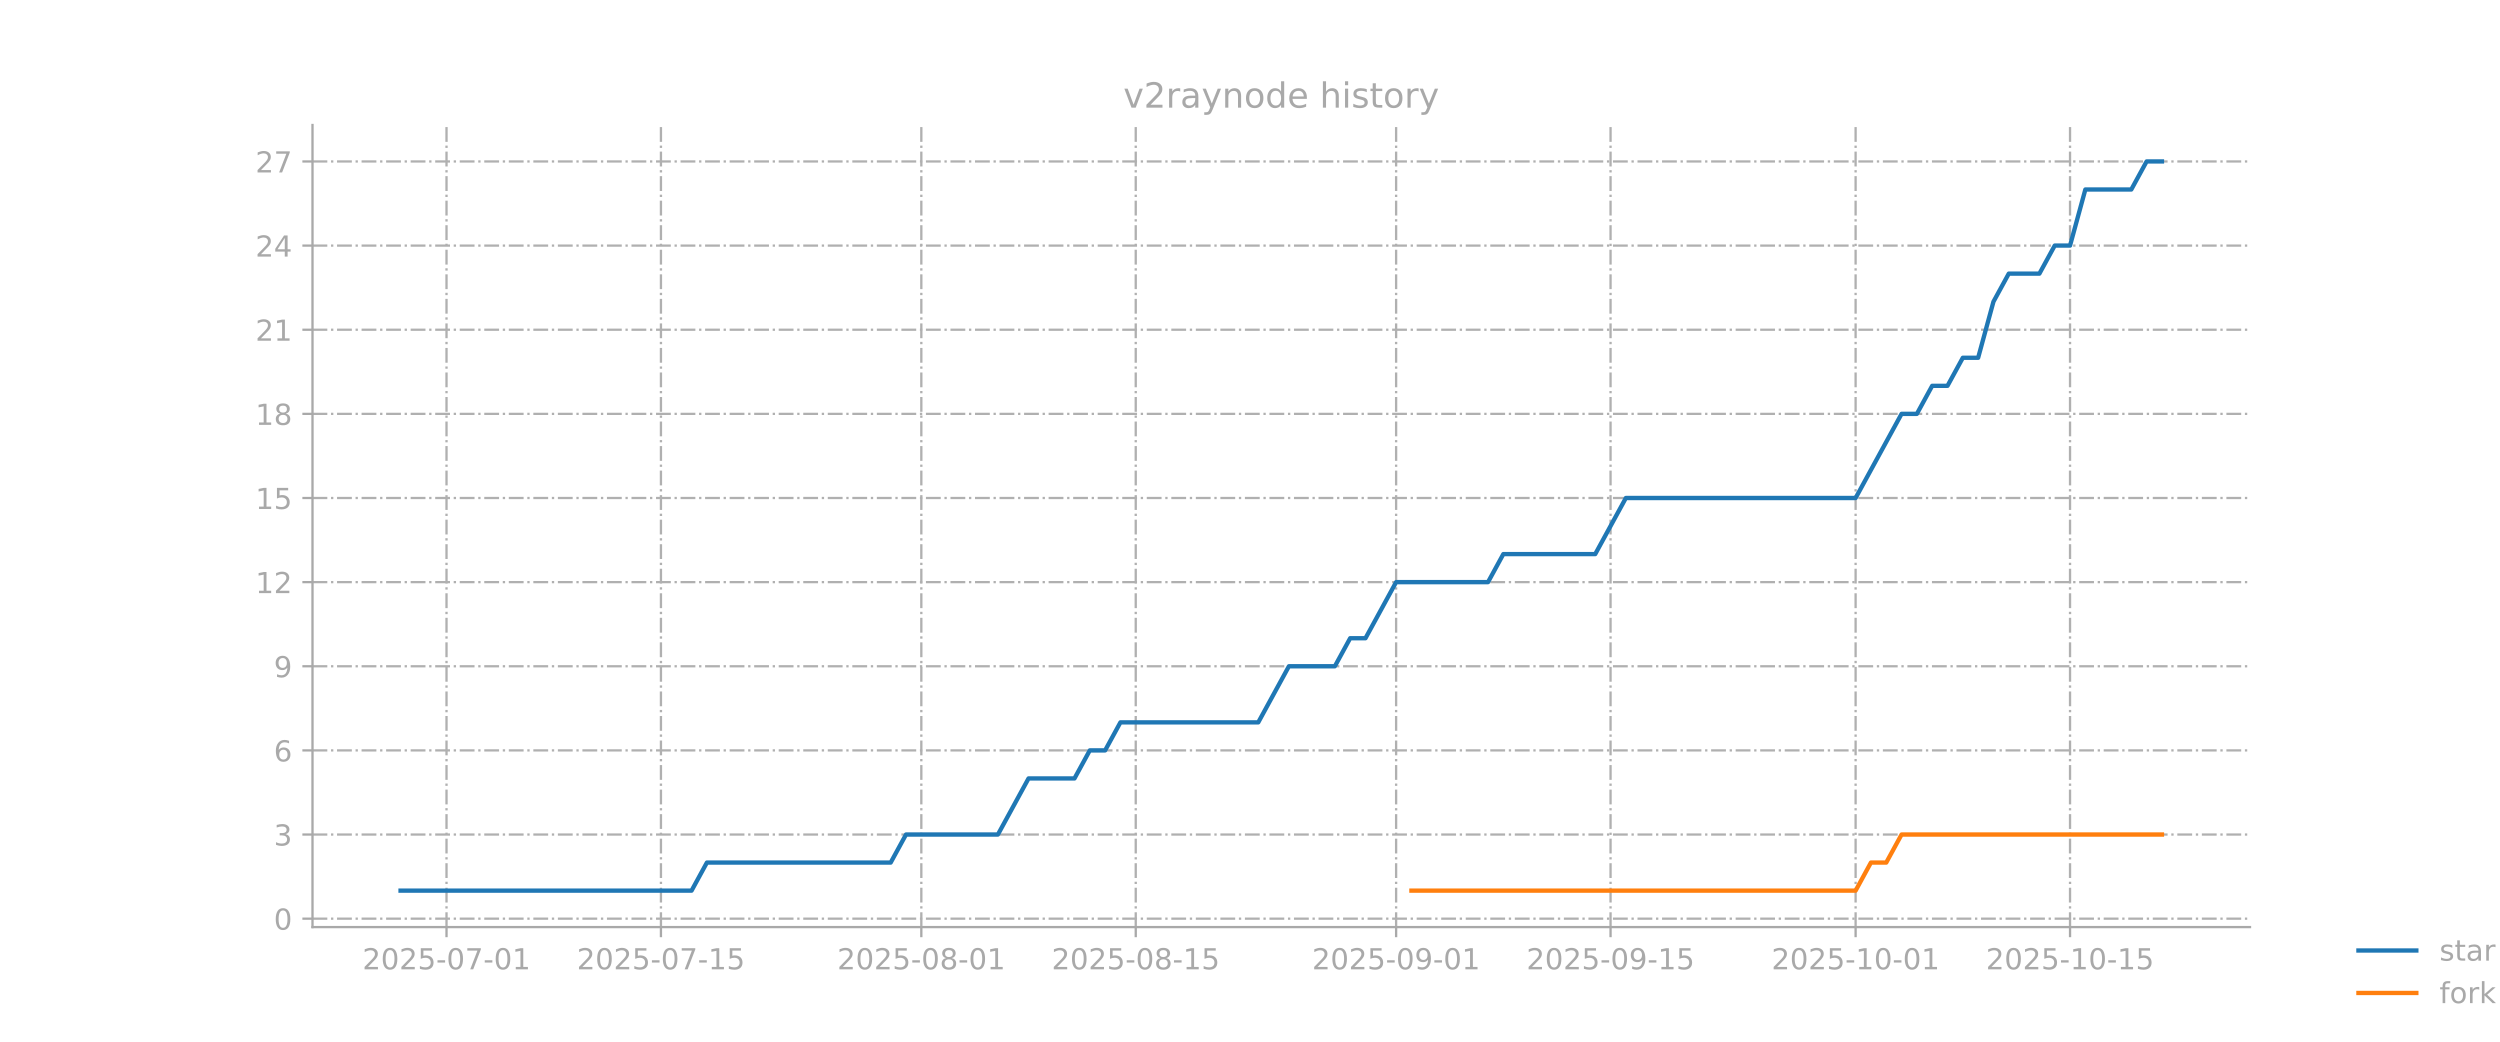
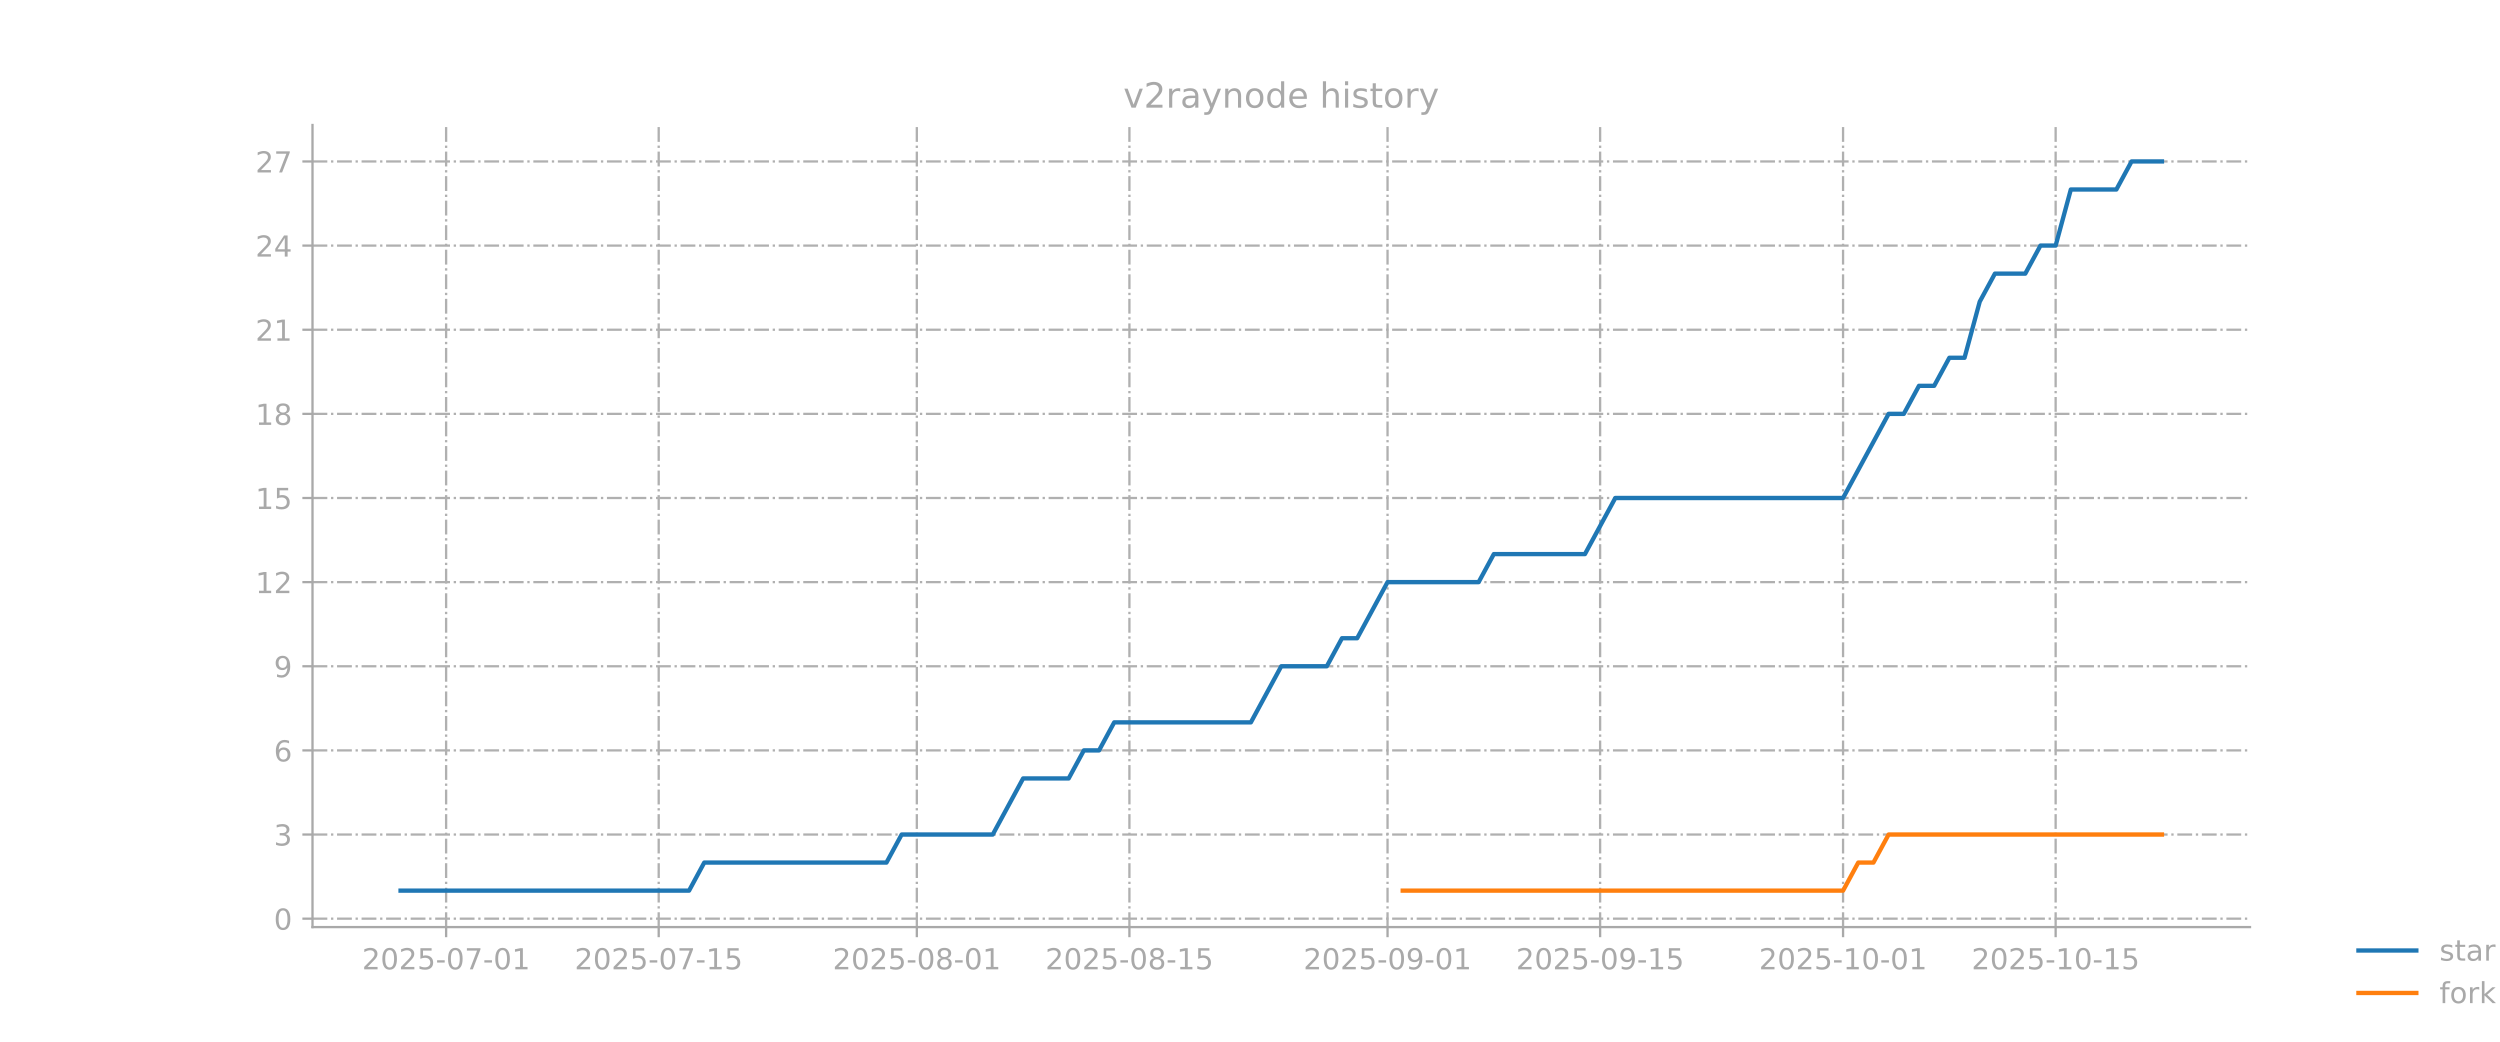
<svg xmlns="http://www.w3.org/2000/svg" xmlns:xlink="http://www.w3.org/1999/xlink" width="864pt" height="360pt" viewBox="0 0 864 360" version="1.1">
  <defs>
    <style type="text/css">*{stroke-linejoin: round; stroke-linecap: butt}</style>
  </defs>
  <g id="figure_1">
    <g id="patch_1">
      <path d="M 0 360  L 864 360  L 864 0  L 0 0  L 0 360  z " style="fill: none; opacity: 0" />
    </g>
    <g id="axes_1">
      <g id="patch_2">
        <path d="M 108 320.4  L 777.6 320.4  L 777.6 43.2  L 108 43.2  L 108 320.4  z " style="fill: none; opacity: 0" />
      </g>
      <g id="matplotlib.axis_1">
        <g id="xtick_1">
          <g id="line2d_1">
-             <path d="M 154.316 320.4  L 154.316 43.2  " clip-path="url(#pc4bddd2cf1)" style="fill: none; stroke-dasharray: 5.12,1.28,0.8,1.28; stroke-dashoffset: 0; stroke: #b0b0b0; stroke-width: 0.8" />
+             <path d="M 154.179 320.4  L 154.179 43.2  " clip-path="url(#p5922ed9a01)" style="fill: none; stroke-dasharray: 5.12,1.28,0.8,1.28; stroke-dashoffset: 0; stroke: #b0b0b0; stroke-width: 0.8" />
          </g>
          <g id="line2d_2">
            <defs>
-               <path id="m7973ef9322" d="M 0 0  L 0 3.5  " style="stroke: #a9a9a9; stroke-width: 0.8" />
+               <path id="m14acf8ef5d" d="M 0 0  L 0 3.5  " style="stroke: #a9a9a9; stroke-width: 0.8" />
            </defs>
            <g>
-               <use xlink:href="#m7973ef9322" x="154.316" y="320.4" style="fill: #a9a9a9; stroke: #a9a9a9; stroke-width: 0.8" />
+               <use xlink:href="#m14acf8ef5d" x="154.179" y="320.4" style="fill: #a9a9a9; stroke: #a9a9a9; stroke-width: 0.8" />
            </g>
          </g>
          <g id="text_1">
-             <g style="fill: #a9a9a9" transform="translate(125.2584 334.9984) scale(0.1 -0.1)">
+             <g style="fill: #a9a9a9" transform="translate(125.1215 334.9984) scale(0.1 -0.1)">
              <defs>
                <path id="DejaVuSans-32" d="M 1228 531  L 3431 531  L 3431 0  L 469 0  L 469 531  Q 828 903 1448 1529  Q 2069 2156 2228 2338  Q 2531 2678 2651 2914  Q 2772 3150 2772 3378  Q 2772 3750 2511 3984  Q 2250 4219 1831 4219  Q 1534 4219 1204 4116  Q 875 4013 500 3803  L 500 4441  Q 881 4594 1212 4672  Q 1544 4750 1819 4750  Q 2544 4750 2975 4387  Q 3406 4025 3406 3419  Q 3406 3131 3298 2873  Q 3191 2616 2906 2266  Q 2828 2175 2409 1742  Q 1991 1309 1228 531  z " transform="scale(0.015625)" />
                <path id="DejaVuSans-30" d="M 2034 4250  Q 1547 4250 1301 3770  Q 1056 3291 1056 2328  Q 1056 1369 1301 889  Q 1547 409 2034 409  Q 2525 409 2770 889  Q 3016 1369 3016 2328  Q 3016 3291 2770 3770  Q 2525 4250 2034 4250  z M 2034 4750  Q 2819 4750 3233 4129  Q 3647 3509 3647 2328  Q 3647 1150 3233 529  Q 2819 -91 2034 -91  Q 1250 -91 836 529  Q 422 1150 422 2328  Q 422 3509 836 4129  Q 1250 4750 2034 4750  z " transform="scale(0.015625)" />
                <path id="DejaVuSans-35" d="M 691 4666  L 3169 4666  L 3169 4134  L 1269 4134  L 1269 2991  Q 1406 3038 1543 3061  Q 1681 3084 1819 3084  Q 2600 3084 3056 2656  Q 3513 2228 3513 1497  Q 3513 744 3044 326  Q 2575 -91 1722 -91  Q 1428 -91 1123 -41  Q 819 9 494 109  L 494 744  Q 775 591 1075 516  Q 1375 441 1709 441  Q 2250 441 2565 725  Q 2881 1009 2881 1497  Q 2881 1984 2565 2268  Q 2250 2553 1709 2553  Q 1456 2553 1204 2497  Q 953 2441 691 2322  L 691 4666  z " transform="scale(0.015625)" />
                <path id="DejaVuSans-2d" d="M 313 2009  L 1997 2009  L 1997 1497  L 313 1497  L 313 2009  z " transform="scale(0.015625)" />
                <path id="DejaVuSans-37" d="M 525 4666  L 3525 4666  L 3525 4397  L 1831 0  L 1172 0  L 2766 4134  L 525 4134  L 525 4666  z " transform="scale(0.015625)" />
                <path id="DejaVuSans-31" d="M 794 531  L 1825 531  L 1825 4091  L 703 3866  L 703 4441  L 1819 4666  L 2450 4666  L 2450 531  L 3481 531  L 3481 0  L 794 0  L 794 531  z " transform="scale(0.015625)" />
              </defs>
              <use xlink:href="#DejaVuSans-32" />
              <use xlink:href="#DejaVuSans-30" transform="translate(63.62305 0)" />
              <use xlink:href="#DejaVuSans-32" transform="translate(127.2461 0)" />
              <use xlink:href="#DejaVuSans-35" transform="translate(190.8691 0)" />
              <use xlink:href="#DejaVuSans-2d" transform="translate(254.4922 0)" />
              <use xlink:href="#DejaVuSans-30" transform="translate(290.5762 0)" />
              <use xlink:href="#DejaVuSans-37" transform="translate(354.1992 0)" />
              <use xlink:href="#DejaVuSans-2d" transform="translate(417.8223 0)" />
              <use xlink:href="#DejaVuSans-30" transform="translate(453.9062 0)" />
              <use xlink:href="#DejaVuSans-31" transform="translate(517.5293 0)" />
            </g>
          </g>
        </g>
        <g id="xtick_2">
          <g id="line2d_3">
-             <path d="M 228.422 320.4  L 228.422 43.2  " clip-path="url(#pc4bddd2cf1)" style="fill: none; stroke-dasharray: 5.12,1.28,0.8,1.28; stroke-dashoffset: 0; stroke: #b0b0b0; stroke-width: 0.8" />
+             <path d="M 227.646 320.4  L 227.646 43.2  " clip-path="url(#p5922ed9a01)" style="fill: none; stroke-dasharray: 5.12,1.28,0.8,1.28; stroke-dashoffset: 0; stroke: #b0b0b0; stroke-width: 0.8" />
          </g>
          <g id="line2d_4">
            <g>
-               <use xlink:href="#m7973ef9322" x="228.422" y="320.4" style="fill: #a9a9a9; stroke: #a9a9a9; stroke-width: 0.8" />
+               <use xlink:href="#m14acf8ef5d" x="227.646" y="320.4" style="fill: #a9a9a9; stroke: #a9a9a9; stroke-width: 0.8" />
            </g>
          </g>
          <g id="text_2">
-             <g style="fill: #a9a9a9" transform="translate(199.3643 334.9984) scale(0.1 -0.1)">
+             <g style="fill: #a9a9a9" transform="translate(198.5886 334.9984) scale(0.1 -0.1)">
              <use xlink:href="#DejaVuSans-32" />
              <use xlink:href="#DejaVuSans-30" transform="translate(63.62305 0)" />
              <use xlink:href="#DejaVuSans-32" transform="translate(127.2461 0)" />
              <use xlink:href="#DejaVuSans-35" transform="translate(190.8691 0)" />
              <use xlink:href="#DejaVuSans-2d" transform="translate(254.4922 0)" />
              <use xlink:href="#DejaVuSans-30" transform="translate(290.5762 0)" />
              <use xlink:href="#DejaVuSans-37" transform="translate(354.1992 0)" />
              <use xlink:href="#DejaVuSans-2d" transform="translate(417.8223 0)" />
              <use xlink:href="#DejaVuSans-31" transform="translate(453.9062 0)" />
              <use xlink:href="#DejaVuSans-35" transform="translate(517.5293 0)" />
            </g>
          </g>
        </g>
        <g id="xtick_3">
          <g id="line2d_5">
-             <path d="M 318.408 320.4  L 318.408 43.2  " clip-path="url(#pc4bddd2cf1)" style="fill: none; stroke-dasharray: 5.12,1.28,0.8,1.28; stroke-dashoffset: 0; stroke: #b0b0b0; stroke-width: 0.8" />
+             <path d="M 316.856 320.4  L 316.856 43.2  " clip-path="url(#p5922ed9a01)" style="fill: none; stroke-dasharray: 5.12,1.28,0.8,1.28; stroke-dashoffset: 0; stroke: #b0b0b0; stroke-width: 0.8" />
          </g>
          <g id="line2d_6">
            <g>
-               <use xlink:href="#m7973ef9322" x="318.408" y="320.4" style="fill: #a9a9a9; stroke: #a9a9a9; stroke-width: 0.8" />
+               <use xlink:href="#m14acf8ef5d" x="316.856" y="320.4" style="fill: #a9a9a9; stroke: #a9a9a9; stroke-width: 0.8" />
            </g>
          </g>
          <g id="text_3">
-             <g style="fill: #a9a9a9" transform="translate(289.3501 334.9984) scale(0.1 -0.1)">
+             <g style="fill: #a9a9a9" transform="translate(287.7986 334.9984) scale(0.1 -0.1)">
              <defs>
                <path id="DejaVuSans-38" d="M 2034 2216  Q 1584 2216 1326 1975  Q 1069 1734 1069 1313  Q 1069 891 1326 650  Q 1584 409 2034 409  Q 2484 409 2743 651  Q 3003 894 3003 1313  Q 3003 1734 2745 1975  Q 2488 2216 2034 2216  z M 1403 2484  Q 997 2584 770 2862  Q 544 3141 544 3541  Q 544 4100 942 4425  Q 1341 4750 2034 4750  Q 2731 4750 3128 4425  Q 3525 4100 3525 3541  Q 3525 3141 3298 2862  Q 3072 2584 2669 2484  Q 3125 2378 3379 2068  Q 3634 1759 3634 1313  Q 3634 634 3220 271  Q 2806 -91 2034 -91  Q 1263 -91 848 271  Q 434 634 434 1313  Q 434 1759 690 2068  Q 947 2378 1403 2484  z M 1172 3481  Q 1172 3119 1398 2916  Q 1625 2713 2034 2713  Q 2441 2713 2670 2916  Q 2900 3119 2900 3481  Q 2900 3844 2670 4047  Q 2441 4250 2034 4250  Q 1625 4250 1398 4047  Q 1172 3844 1172 3481  z " transform="scale(0.015625)" />
              </defs>
              <use xlink:href="#DejaVuSans-32" />
              <use xlink:href="#DejaVuSans-30" transform="translate(63.62305 0)" />
              <use xlink:href="#DejaVuSans-32" transform="translate(127.2461 0)" />
              <use xlink:href="#DejaVuSans-35" transform="translate(190.8691 0)" />
              <use xlink:href="#DejaVuSans-2d" transform="translate(254.4922 0)" />
              <use xlink:href="#DejaVuSans-30" transform="translate(290.5762 0)" />
              <use xlink:href="#DejaVuSans-38" transform="translate(354.1992 0)" />
              <use xlink:href="#DejaVuSans-2d" transform="translate(417.8223 0)" />
              <use xlink:href="#DejaVuSans-30" transform="translate(453.9062 0)" />
              <use xlink:href="#DejaVuSans-31" transform="translate(517.5293 0)" />
            </g>
          </g>
        </g>
        <g id="xtick_4">
          <g id="line2d_7">
-             <path d="M 392.514 320.4  L 392.514 43.2  " clip-path="url(#pc4bddd2cf1)" style="fill: none; stroke-dasharray: 5.12,1.28,0.8,1.28; stroke-dashoffset: 0; stroke: #b0b0b0; stroke-width: 0.8" />
+             <path d="M 390.324 320.4  L 390.324 43.2  " clip-path="url(#p5922ed9a01)" style="fill: none; stroke-dasharray: 5.12,1.28,0.8,1.28; stroke-dashoffset: 0; stroke: #b0b0b0; stroke-width: 0.8" />
          </g>
          <g id="line2d_8">
            <g>
-               <use xlink:href="#m7973ef9322" x="392.514" y="320.4" style="fill: #a9a9a9; stroke: #a9a9a9; stroke-width: 0.8" />
+               <use xlink:href="#m14acf8ef5d" x="390.324" y="320.4" style="fill: #a9a9a9; stroke: #a9a9a9; stroke-width: 0.8" />
            </g>
          </g>
          <g id="text_4">
-             <g style="fill: #a9a9a9" transform="translate(363.456 334.9984) scale(0.1 -0.1)">
+             <g style="fill: #a9a9a9" transform="translate(361.2657 334.9984) scale(0.1 -0.1)">
              <use xlink:href="#DejaVuSans-32" />
              <use xlink:href="#DejaVuSans-30" transform="translate(63.62305 0)" />
              <use xlink:href="#DejaVuSans-32" transform="translate(127.2461 0)" />
              <use xlink:href="#DejaVuSans-35" transform="translate(190.8691 0)" />
              <use xlink:href="#DejaVuSans-2d" transform="translate(254.4922 0)" />
              <use xlink:href="#DejaVuSans-30" transform="translate(290.5762 0)" />
              <use xlink:href="#DejaVuSans-38" transform="translate(354.1992 0)" />
              <use xlink:href="#DejaVuSans-2d" transform="translate(417.8223 0)" />
              <use xlink:href="#DejaVuSans-31" transform="translate(453.9062 0)" />
              <use xlink:href="#DejaVuSans-35" transform="translate(517.5293 0)" />
            </g>
          </g>
        </g>
        <g id="xtick_5">
          <g id="line2d_9">
-             <path d="M 482.5 320.4  L 482.5 43.2  " clip-path="url(#pc4bddd2cf1)" style="fill: none; stroke-dasharray: 5.12,1.28,0.8,1.28; stroke-dashoffset: 0; stroke: #b0b0b0; stroke-width: 0.8" />
+             <path d="M 479.534 320.4  L 479.534 43.2  " clip-path="url(#p5922ed9a01)" style="fill: none; stroke-dasharray: 5.12,1.28,0.8,1.28; stroke-dashoffset: 0; stroke: #b0b0b0; stroke-width: 0.8" />
          </g>
          <g id="line2d_10">
            <g>
-               <use xlink:href="#m7973ef9322" x="482.5" y="320.4" style="fill: #a9a9a9; stroke: #a9a9a9; stroke-width: 0.8" />
+               <use xlink:href="#m14acf8ef5d" x="479.534" y="320.4" style="fill: #a9a9a9; stroke: #a9a9a9; stroke-width: 0.8" />
            </g>
          </g>
          <g id="text_5">
-             <g style="fill: #a9a9a9" transform="translate(453.4418 334.9984) scale(0.1 -0.1)">
+             <g style="fill: #a9a9a9" transform="translate(450.4757 334.9984) scale(0.1 -0.1)">
              <defs>
                <path id="DejaVuSans-39" d="M 703 97  L 703 672  Q 941 559 1184 500  Q 1428 441 1663 441  Q 2288 441 2617 861  Q 2947 1281 2994 2138  Q 2813 1869 2534 1725  Q 2256 1581 1919 1581  Q 1219 1581 811 2004  Q 403 2428 403 3163  Q 403 3881 828 4315  Q 1253 4750 1959 4750  Q 2769 4750 3195 4129  Q 3622 3509 3622 2328  Q 3622 1225 3098 567  Q 2575 -91 1691 -91  Q 1453 -91 1209 -44  Q 966 3 703 97  z M 1959 2075  Q 2384 2075 2632 2365  Q 2881 2656 2881 3163  Q 2881 3666 2632 3958  Q 2384 4250 1959 4250  Q 1534 4250 1286 3958  Q 1038 3666 1038 3163  Q 1038 2656 1286 2365  Q 1534 2075 1959 2075  z " transform="scale(0.015625)" />
              </defs>
              <use xlink:href="#DejaVuSans-32" />
              <use xlink:href="#DejaVuSans-30" transform="translate(63.62305 0)" />
              <use xlink:href="#DejaVuSans-32" transform="translate(127.2461 0)" />
              <use xlink:href="#DejaVuSans-35" transform="translate(190.8691 0)" />
              <use xlink:href="#DejaVuSans-2d" transform="translate(254.4922 0)" />
              <use xlink:href="#DejaVuSans-30" transform="translate(290.5762 0)" />
              <use xlink:href="#DejaVuSans-39" transform="translate(354.1992 0)" />
              <use xlink:href="#DejaVuSans-2d" transform="translate(417.8223 0)" />
              <use xlink:href="#DejaVuSans-30" transform="translate(453.9062 0)" />
              <use xlink:href="#DejaVuSans-31" transform="translate(517.5293 0)" />
            </g>
          </g>
        </g>
        <g id="xtick_6">
          <g id="line2d_11">
-             <path d="M 556.606 320.4  L 556.606 43.2  " clip-path="url(#pc4bddd2cf1)" style="fill: none; stroke-dasharray: 5.12,1.28,0.8,1.28; stroke-dashoffset: 0; stroke: #b0b0b0; stroke-width: 0.8" />
+             <path d="M 553.001 320.4  L 553.001 43.2  " clip-path="url(#p5922ed9a01)" style="fill: none; stroke-dasharray: 5.12,1.28,0.8,1.28; stroke-dashoffset: 0; stroke: #b0b0b0; stroke-width: 0.8" />
          </g>
          <g id="line2d_12">
            <g>
-               <use xlink:href="#m7973ef9322" x="556.606" y="320.4" style="fill: #a9a9a9; stroke: #a9a9a9; stroke-width: 0.8" />
+               <use xlink:href="#m14acf8ef5d" x="553.001" y="320.4" style="fill: #a9a9a9; stroke: #a9a9a9; stroke-width: 0.8" />
            </g>
          </g>
          <g id="text_6">
-             <g style="fill: #a9a9a9" transform="translate(527.5477 334.9984) scale(0.1 -0.1)">
+             <g style="fill: #a9a9a9" transform="translate(523.9428 334.9984) scale(0.1 -0.1)">
              <use xlink:href="#DejaVuSans-32" />
              <use xlink:href="#DejaVuSans-30" transform="translate(63.62305 0)" />
              <use xlink:href="#DejaVuSans-32" transform="translate(127.2461 0)" />
              <use xlink:href="#DejaVuSans-35" transform="translate(190.8691 0)" />
              <use xlink:href="#DejaVuSans-2d" transform="translate(254.4922 0)" />
              <use xlink:href="#DejaVuSans-30" transform="translate(290.5762 0)" />
              <use xlink:href="#DejaVuSans-39" transform="translate(354.1992 0)" />
              <use xlink:href="#DejaVuSans-2d" transform="translate(417.8223 0)" />
              <use xlink:href="#DejaVuSans-31" transform="translate(453.9062 0)" />
              <use xlink:href="#DejaVuSans-35" transform="translate(517.5293 0)" />
            </g>
          </g>
        </g>
        <g id="xtick_7">
          <g id="line2d_13">
-             <path d="M 641.298 320.4  L 641.298 43.2  " clip-path="url(#pc4bddd2cf1)" style="fill: none; stroke-dasharray: 5.12,1.28,0.8,1.28; stroke-dashoffset: 0; stroke: #b0b0b0; stroke-width: 0.8" />
+             <path d="M 636.963 320.4  L 636.963 43.2  " clip-path="url(#p5922ed9a01)" style="fill: none; stroke-dasharray: 5.12,1.28,0.8,1.28; stroke-dashoffset: 0; stroke: #b0b0b0; stroke-width: 0.8" />
          </g>
          <g id="line2d_14">
            <g>
-               <use xlink:href="#m7973ef9322" x="641.298" y="320.4" style="fill: #a9a9a9; stroke: #a9a9a9; stroke-width: 0.8" />
+               <use xlink:href="#m14acf8ef5d" x="636.963" y="320.4" style="fill: #a9a9a9; stroke: #a9a9a9; stroke-width: 0.8" />
            </g>
          </g>
          <g id="text_7">
-             <g style="fill: #a9a9a9" transform="translate(612.2402 334.9984) scale(0.1 -0.1)">
+             <g style="fill: #a9a9a9" transform="translate(607.9052 334.9984) scale(0.1 -0.1)">
              <use xlink:href="#DejaVuSans-32" />
              <use xlink:href="#DejaVuSans-30" transform="translate(63.62305 0)" />
              <use xlink:href="#DejaVuSans-32" transform="translate(127.2461 0)" />
              <use xlink:href="#DejaVuSans-35" transform="translate(190.8691 0)" />
              <use xlink:href="#DejaVuSans-2d" transform="translate(254.4922 0)" />
              <use xlink:href="#DejaVuSans-31" transform="translate(290.5762 0)" />
              <use xlink:href="#DejaVuSans-30" transform="translate(354.1992 0)" />
              <use xlink:href="#DejaVuSans-2d" transform="translate(417.8223 0)" />
              <use xlink:href="#DejaVuSans-30" transform="translate(453.9062 0)" />
              <use xlink:href="#DejaVuSans-31" transform="translate(517.5293 0)" />
            </g>
          </g>
        </g>
        <g id="xtick_8">
          <g id="line2d_15">
-             <path d="M 715.404 320.4  L 715.404 43.2  " clip-path="url(#pc4bddd2cf1)" style="fill: none; stroke-dasharray: 5.12,1.28,0.8,1.28; stroke-dashoffset: 0; stroke: #b0b0b0; stroke-width: 0.8" />
+             <path d="M 710.43 320.4  L 710.43 43.2  " clip-path="url(#p5922ed9a01)" style="fill: none; stroke-dasharray: 5.12,1.28,0.8,1.28; stroke-dashoffset: 0; stroke: #b0b0b0; stroke-width: 0.8" />
          </g>
          <g id="line2d_16">
            <g>
-               <use xlink:href="#m7973ef9322" x="715.404" y="320.4" style="fill: #a9a9a9; stroke: #a9a9a9; stroke-width: 0.8" />
+               <use xlink:href="#m14acf8ef5d" x="710.43" y="320.4" style="fill: #a9a9a9; stroke: #a9a9a9; stroke-width: 0.8" />
            </g>
          </g>
          <g id="text_8">
-             <g style="fill: #a9a9a9" transform="translate(686.3461 334.9984) scale(0.1 -0.1)">
+             <g style="fill: #a9a9a9" transform="translate(681.3723 334.9984) scale(0.1 -0.1)">
              <use xlink:href="#DejaVuSans-32" />
              <use xlink:href="#DejaVuSans-30" transform="translate(63.62305 0)" />
              <use xlink:href="#DejaVuSans-32" transform="translate(127.2461 0)" />
              <use xlink:href="#DejaVuSans-35" transform="translate(190.8691 0)" />
              <use xlink:href="#DejaVuSans-2d" transform="translate(254.4922 0)" />
              <use xlink:href="#DejaVuSans-31" transform="translate(290.5762 0)" />
              <use xlink:href="#DejaVuSans-30" transform="translate(354.1992 0)" />
              <use xlink:href="#DejaVuSans-2d" transform="translate(417.8223 0)" />
              <use xlink:href="#DejaVuSans-31" transform="translate(453.9062 0)" />
              <use xlink:href="#DejaVuSans-35" transform="translate(517.5293 0)" />
            </g>
          </g>
        </g>
      </g>
      <g id="matplotlib.axis_2">
        <g id="ytick_1">
          <g id="line2d_17">
-             <path d="M 108 317.492  L 777.6 317.492  " clip-path="url(#pc4bddd2cf1)" style="fill: none; stroke-dasharray: 5.12,1.28,0.8,1.28; stroke-dashoffset: 0; stroke: #b0b0b0; stroke-width: 0.8" />
+             <path d="M 108 317.492  L 777.6 317.492  " clip-path="url(#p5922ed9a01)" style="fill: none; stroke-dasharray: 5.12,1.28,0.8,1.28; stroke-dashoffset: 0; stroke: #b0b0b0; stroke-width: 0.8" />
          </g>
          <g id="line2d_18">
            <defs>
-               <path id="m0736b5986e" d="M 0 0  L -3.5 0  " style="stroke: #a9a9a9; stroke-width: 0.8" />
+               <path id="mb9bdc12395" d="M 0 0  L -3.5 0  " style="stroke: #a9a9a9; stroke-width: 0.8" />
            </defs>
            <g>
-               <use xlink:href="#m0736b5986e" x="108" y="317.492" style="fill: #a9a9a9; stroke: #a9a9a9; stroke-width: 0.8" />
+               <use xlink:href="#mb9bdc12395" x="108" y="317.492" style="fill: #a9a9a9; stroke: #a9a9a9; stroke-width: 0.8" />
            </g>
          </g>
          <g id="text_9">
            <g style="fill: #a9a9a9" transform="translate(94.6375 321.2915) scale(0.1 -0.1)">
              <use xlink:href="#DejaVuSans-30" />
            </g>
          </g>
        </g>
        <g id="ytick_2">
          <g id="line2d_19">
-             <path d="M 108 288.415  L 777.6 288.415  " clip-path="url(#pc4bddd2cf1)" style="fill: none; stroke-dasharray: 5.12,1.28,0.8,1.28; stroke-dashoffset: 0; stroke: #b0b0b0; stroke-width: 0.8" />
+             <path d="M 108 288.415  L 777.6 288.415  " clip-path="url(#p5922ed9a01)" style="fill: none; stroke-dasharray: 5.12,1.28,0.8,1.28; stroke-dashoffset: 0; stroke: #b0b0b0; stroke-width: 0.8" />
          </g>
          <g id="line2d_20">
            <g>
-               <use xlink:href="#m0736b5986e" x="108" y="288.415" style="fill: #a9a9a9; stroke: #a9a9a9; stroke-width: 0.8" />
+               <use xlink:href="#mb9bdc12395" x="108" y="288.415" style="fill: #a9a9a9; stroke: #a9a9a9; stroke-width: 0.8" />
            </g>
          </g>
          <g id="text_10">
            <g style="fill: #a9a9a9" transform="translate(94.6375 292.2146) scale(0.1 -0.1)">
              <defs>
                <path id="DejaVuSans-33" d="M 2597 2516  Q 3050 2419 3304 2112  Q 3559 1806 3559 1356  Q 3559 666 3084 287  Q 2609 -91 1734 -91  Q 1441 -91 1130 -33  Q 819 25 488 141  L 488 750  Q 750 597 1062 519  Q 1375 441 1716 441  Q 2309 441 2620 675  Q 2931 909 2931 1356  Q 2931 1769 2642 2001  Q 2353 2234 1838 2234  L 1294 2234  L 1294 2753  L 1863 2753  Q 2328 2753 2575 2939  Q 2822 3125 2822 3475  Q 2822 3834 2567 4026  Q 2313 4219 1838 4219  Q 1578 4219 1281 4162  Q 984 4106 628 3988  L 628 4550  Q 988 4650 1302 4700  Q 1616 4750 1894 4750  Q 2613 4750 3031 4423  Q 3450 4097 3450 3541  Q 3450 3153 3228 2886  Q 3006 2619 2597 2516  z " transform="scale(0.015625)" />
              </defs>
              <use xlink:href="#DejaVuSans-33" />
            </g>
          </g>
        </g>
        <g id="ytick_3">
          <g id="line2d_21">
-             <path d="M 108 259.338  L 777.6 259.338  " clip-path="url(#pc4bddd2cf1)" style="fill: none; stroke-dasharray: 5.12,1.28,0.8,1.28; stroke-dashoffset: 0; stroke: #b0b0b0; stroke-width: 0.8" />
+             <path d="M 108 259.338  L 777.6 259.338  " clip-path="url(#p5922ed9a01)" style="fill: none; stroke-dasharray: 5.12,1.28,0.8,1.28; stroke-dashoffset: 0; stroke: #b0b0b0; stroke-width: 0.8" />
          </g>
          <g id="line2d_22">
            <g>
-               <use xlink:href="#m0736b5986e" x="108" y="259.338" style="fill: #a9a9a9; stroke: #a9a9a9; stroke-width: 0.8" />
+               <use xlink:href="#mb9bdc12395" x="108" y="259.338" style="fill: #a9a9a9; stroke: #a9a9a9; stroke-width: 0.8" />
            </g>
          </g>
          <g id="text_11">
            <g style="fill: #a9a9a9" transform="translate(94.6375 263.1377) scale(0.1 -0.1)">
              <defs>
                <path id="DejaVuSans-36" d="M 2113 2584  Q 1688 2584 1439 2293  Q 1191 2003 1191 1497  Q 1191 994 1439 701  Q 1688 409 2113 409  Q 2538 409 2786 701  Q 3034 994 3034 1497  Q 3034 2003 2786 2293  Q 2538 2584 2113 2584  z M 3366 4563  L 3366 3988  Q 3128 4100 2886 4159  Q 2644 4219 2406 4219  Q 1781 4219 1451 3797  Q 1122 3375 1075 2522  Q 1259 2794 1537 2939  Q 1816 3084 2150 3084  Q 2853 3084 3261 2657  Q 3669 2231 3669 1497  Q 3669 778 3244 343  Q 2819 -91 2113 -91  Q 1303 -91 875 529  Q 447 1150 447 2328  Q 447 3434 972 4092  Q 1497 4750 2381 4750  Q 2619 4750 2861 4703  Q 3103 4656 3366 4563  z " transform="scale(0.015625)" />
              </defs>
              <use xlink:href="#DejaVuSans-36" />
            </g>
          </g>
        </g>
        <g id="ytick_4">
          <g id="line2d_23">
-             <path d="M 108 230.262  L 777.6 230.262  " clip-path="url(#pc4bddd2cf1)" style="fill: none; stroke-dasharray: 5.12,1.28,0.8,1.28; stroke-dashoffset: 0; stroke: #b0b0b0; stroke-width: 0.8" />
+             <path d="M 108 230.262  L 777.6 230.262  " clip-path="url(#p5922ed9a01)" style="fill: none; stroke-dasharray: 5.12,1.28,0.8,1.28; stroke-dashoffset: 0; stroke: #b0b0b0; stroke-width: 0.8" />
          </g>
          <g id="line2d_24">
            <g>
-               <use xlink:href="#m0736b5986e" x="108" y="230.262" style="fill: #a9a9a9; stroke: #a9a9a9; stroke-width: 0.8" />
+               <use xlink:href="#mb9bdc12395" x="108" y="230.262" style="fill: #a9a9a9; stroke: #a9a9a9; stroke-width: 0.8" />
            </g>
          </g>
          <g id="text_12">
            <g style="fill: #a9a9a9" transform="translate(94.6375 234.0608) scale(0.1 -0.1)">
              <use xlink:href="#DejaVuSans-39" />
            </g>
          </g>
        </g>
        <g id="ytick_5">
          <g id="line2d_25">
-             <path d="M 108 201.185  L 777.6 201.185  " clip-path="url(#pc4bddd2cf1)" style="fill: none; stroke-dasharray: 5.12,1.28,0.8,1.28; stroke-dashoffset: 0; stroke: #b0b0b0; stroke-width: 0.8" />
+             <path d="M 108 201.185  L 777.6 201.185  " clip-path="url(#p5922ed9a01)" style="fill: none; stroke-dasharray: 5.12,1.28,0.8,1.28; stroke-dashoffset: 0; stroke: #b0b0b0; stroke-width: 0.8" />
          </g>
          <g id="line2d_26">
            <g>
-               <use xlink:href="#m0736b5986e" x="108" y="201.185" style="fill: #a9a9a9; stroke: #a9a9a9; stroke-width: 0.8" />
+               <use xlink:href="#mb9bdc12395" x="108" y="201.185" style="fill: #a9a9a9; stroke: #a9a9a9; stroke-width: 0.8" />
            </g>
          </g>
          <g id="text_13">
            <g style="fill: #a9a9a9" transform="translate(88.275 204.9838) scale(0.1 -0.1)">
              <use xlink:href="#DejaVuSans-31" />
              <use xlink:href="#DejaVuSans-32" transform="translate(63.62305 0)" />
            </g>
          </g>
        </g>
        <g id="ytick_6">
          <g id="line2d_27">
-             <path d="M 108 172.108  L 777.6 172.108  " clip-path="url(#pc4bddd2cf1)" style="fill: none; stroke-dasharray: 5.12,1.28,0.8,1.28; stroke-dashoffset: 0; stroke: #b0b0b0; stroke-width: 0.8" />
+             <path d="M 108 172.108  L 777.6 172.108  " clip-path="url(#p5922ed9a01)" style="fill: none; stroke-dasharray: 5.12,1.28,0.8,1.28; stroke-dashoffset: 0; stroke: #b0b0b0; stroke-width: 0.8" />
          </g>
          <g id="line2d_28">
            <g>
-               <use xlink:href="#m0736b5986e" x="108" y="172.108" style="fill: #a9a9a9; stroke: #a9a9a9; stroke-width: 0.8" />
+               <use xlink:href="#mb9bdc12395" x="108" y="172.108" style="fill: #a9a9a9; stroke: #a9a9a9; stroke-width: 0.8" />
            </g>
          </g>
          <g id="text_14">
            <g style="fill: #a9a9a9" transform="translate(88.275 175.9069) scale(0.1 -0.1)">
              <use xlink:href="#DejaVuSans-31" />
              <use xlink:href="#DejaVuSans-35" transform="translate(63.62305 0)" />
            </g>
          </g>
        </g>
        <g id="ytick_7">
          <g id="line2d_29">
-             <path d="M 108 143.031  L 777.6 143.031  " clip-path="url(#pc4bddd2cf1)" style="fill: none; stroke-dasharray: 5.12,1.28,0.8,1.28; stroke-dashoffset: 0; stroke: #b0b0b0; stroke-width: 0.8" />
+             <path d="M 108 143.031  L 777.6 143.031  " clip-path="url(#p5922ed9a01)" style="fill: none; stroke-dasharray: 5.12,1.28,0.8,1.28; stroke-dashoffset: 0; stroke: #b0b0b0; stroke-width: 0.8" />
          </g>
          <g id="line2d_30">
            <g>
-               <use xlink:href="#m0736b5986e" x="108" y="143.031" style="fill: #a9a9a9; stroke: #a9a9a9; stroke-width: 0.8" />
+               <use xlink:href="#mb9bdc12395" x="108" y="143.031" style="fill: #a9a9a9; stroke: #a9a9a9; stroke-width: 0.8" />
            </g>
          </g>
          <g id="text_15">
            <g style="fill: #a9a9a9" transform="translate(88.275 146.83) scale(0.1 -0.1)">
              <use xlink:href="#DejaVuSans-31" />
              <use xlink:href="#DejaVuSans-38" transform="translate(63.62305 0)" />
            </g>
          </g>
        </g>
        <g id="ytick_8">
          <g id="line2d_31">
-             <path d="M 108 113.954  L 777.6 113.954  " clip-path="url(#pc4bddd2cf1)" style="fill: none; stroke-dasharray: 5.12,1.28,0.8,1.28; stroke-dashoffset: 0; stroke: #b0b0b0; stroke-width: 0.8" />
+             <path d="M 108 113.954  L 777.6 113.954  " clip-path="url(#p5922ed9a01)" style="fill: none; stroke-dasharray: 5.12,1.28,0.8,1.28; stroke-dashoffset: 0; stroke: #b0b0b0; stroke-width: 0.8" />
          </g>
          <g id="line2d_32">
            <g>
-               <use xlink:href="#m0736b5986e" x="108" y="113.954" style="fill: #a9a9a9; stroke: #a9a9a9; stroke-width: 0.8" />
+               <use xlink:href="#mb9bdc12395" x="108" y="113.954" style="fill: #a9a9a9; stroke: #a9a9a9; stroke-width: 0.8" />
            </g>
          </g>
          <g id="text_16">
            <g style="fill: #a9a9a9" transform="translate(88.275 117.7531) scale(0.1 -0.1)">
              <use xlink:href="#DejaVuSans-32" />
              <use xlink:href="#DejaVuSans-31" transform="translate(63.62305 0)" />
            </g>
          </g>
        </g>
        <g id="ytick_9">
          <g id="line2d_33">
-             <path d="M 108 84.877  L 777.6 84.877  " clip-path="url(#pc4bddd2cf1)" style="fill: none; stroke-dasharray: 5.12,1.28,0.8,1.28; stroke-dashoffset: 0; stroke: #b0b0b0; stroke-width: 0.8" />
+             <path d="M 108 84.877  L 777.6 84.877  " clip-path="url(#p5922ed9a01)" style="fill: none; stroke-dasharray: 5.12,1.28,0.8,1.28; stroke-dashoffset: 0; stroke: #b0b0b0; stroke-width: 0.8" />
          </g>
          <g id="line2d_34">
            <g>
-               <use xlink:href="#m0736b5986e" x="108" y="84.877" style="fill: #a9a9a9; stroke: #a9a9a9; stroke-width: 0.8" />
+               <use xlink:href="#mb9bdc12395" x="108" y="84.877" style="fill: #a9a9a9; stroke: #a9a9a9; stroke-width: 0.8" />
            </g>
          </g>
          <g id="text_17">
            <g style="fill: #a9a9a9" transform="translate(88.275 88.67614) scale(0.1 -0.1)">
              <defs>
                <path id="DejaVuSans-34" d="M 2419 4116  L 825 1625  L 2419 1625  L 2419 4116  z M 2253 4666  L 3047 4666  L 3047 1625  L 3713 1625  L 3713 1100  L 3047 1100  L 3047 0  L 2419 0  L 2419 1100  L 313 1100  L 313 1709  L 2253 4666  z " transform="scale(0.015625)" />
              </defs>
              <use xlink:href="#DejaVuSans-32" />
              <use xlink:href="#DejaVuSans-34" transform="translate(63.62305 0)" />
            </g>
          </g>
        </g>
        <g id="ytick_10">
          <g id="line2d_35">
-             <path d="M 108 55.8  L 777.6 55.8  " clip-path="url(#pc4bddd2cf1)" style="fill: none; stroke-dasharray: 5.12,1.28,0.8,1.28; stroke-dashoffset: 0; stroke: #b0b0b0; stroke-width: 0.8" />
+             <path d="M 108 55.8  L 777.6 55.8  " clip-path="url(#p5922ed9a01)" style="fill: none; stroke-dasharray: 5.12,1.28,0.8,1.28; stroke-dashoffset: 0; stroke: #b0b0b0; stroke-width: 0.8" />
          </g>
          <g id="line2d_36">
            <g>
-               <use xlink:href="#m0736b5986e" x="108" y="55.8" style="fill: #a9a9a9; stroke: #a9a9a9; stroke-width: 0.8" />
+               <use xlink:href="#mb9bdc12395" x="108" y="55.8" style="fill: #a9a9a9; stroke: #a9a9a9; stroke-width: 0.8" />
            </g>
          </g>
          <g id="text_18">
            <g style="fill: #a9a9a9" transform="translate(88.275 59.59922) scale(0.1 -0.1)">
              <use xlink:href="#DejaVuSans-32" />
              <use xlink:href="#DejaVuSans-37" transform="translate(63.62305 0)" />
            </g>
          </g>
        </g>
      </g>
      <g id="line2d_37">
-         <path d="M 138.436 307.8  L 143.73 307.8  L 149.023 307.8  L 154.316 307.8  L 159.609 307.8  L 164.903 307.8  L 170.196 307.8  L 175.489 307.8  L 180.783 307.8  L 186.076 307.8  L 191.369 307.8  L 196.662 307.8  L 201.956 307.8  L 207.249 307.8  L 212.542 307.8  L 217.836 307.8  L 223.129 307.8  L 228.422 307.8  L 233.715 307.8  L 239.009 307.8  L 244.302 298.108  L 249.595 298.108  L 254.889 298.108  L 260.182 298.108  L 265.475 298.108  L 270.768 298.108  L 276.062 298.108  L 281.355 298.108  L 286.648 298.108  L 291.942 298.108  L 297.235 298.108  L 302.528 298.108  L 307.821 298.108  L 313.115 288.415  L 318.408 288.415  L 323.701 288.415  L 328.994 288.415  L 334.288 288.415  L 339.581 288.415  L 344.874 288.415  L 350.168 278.723  L 355.461 269.031  L 360.754 269.031  L 366.047 269.031  L 371.341 269.031  L 376.634 259.338  L 381.927 259.338  L 387.221 249.646  L 392.514 249.646  L 397.807 249.646  L 403.1 249.646  L 408.394 249.646  L 413.687 249.646  L 418.98 249.646  L 424.274 249.646  L 429.567 249.646  L 434.86 249.646  L 440.153 239.954  L 445.447 230.262  L 450.74 230.262  L 456.033 230.262  L 461.326 230.262  L 466.62 220.569  L 471.913 220.569  L 477.206 210.877  L 482.5 201.185  L 487.793 201.185  L 493.086 201.185  L 498.379 201.185  L 503.673 201.185  L 508.966 201.185  L 514.259 201.185  L 519.553 191.492  L 524.846 191.492  L 530.139 191.492  L 535.432 191.492  L 540.726 191.492  L 546.019 191.492  L 551.312 191.492  L 556.606 181.8  L 561.899 172.108  L 567.192 172.108  L 572.485 172.108  L 577.779 172.108  L 583.072 172.108  L 588.365 172.108  L 593.658 172.108  L 598.952 172.108  L 604.245 172.108  L 609.538 172.108  L 614.832 172.108  L 620.125 172.108  L 625.418 172.108  L 630.711 172.108  L 636.005 172.108  L 641.298 172.108  L 646.591 162.415  L 651.885 152.723  L 657.178 143.031  L 662.471 143.031  L 667.764 133.338  L 673.058 133.338  L 678.351 123.646  L 683.644 123.646  L 688.938 104.262  L 694.231 94.569  L 699.524 94.569  L 704.817 94.569  L 710.111 84.877  L 715.404 84.877  L 720.697 65.492  L 725.991 65.492  L 731.284 65.492  L 736.577 65.492  L 741.87 55.8  L 747.164 55.8  " clip-path="url(#pc4bddd2cf1)" style="fill: none; stroke: #1f77b4; stroke-width: 1.5; stroke-linecap: square" />
+         <path d="M 138.436 307.8  L 143.684 307.8  L 148.932 307.8  L 154.179 307.8  L 159.427 307.8  L 164.675 307.8  L 169.922 307.8  L 175.17 307.8  L 180.418 307.8  L 185.665 307.8  L 190.913 307.8  L 196.161 307.8  L 201.408 307.8  L 206.656 307.8  L 211.903 307.8  L 217.151 307.8  L 222.399 307.8  L 227.646 307.8  L 232.894 307.8  L 238.142 307.8  L 243.389 298.108  L 248.637 298.108  L 253.885 298.108  L 259.132 298.108  L 264.38 298.108  L 269.628 298.108  L 274.875 298.108  L 280.123 298.108  L 285.371 298.108  L 290.618 298.108  L 295.866 298.108  L 301.113 298.108  L 306.361 298.108  L 311.609 288.415  L 316.856 288.415  L 322.104 288.415  L 327.352 288.415  L 332.599 288.415  L 337.847 288.415  L 343.095 288.415  L 348.342 278.723  L 353.59 269.031  L 358.838 269.031  L 364.085 269.031  L 369.333 269.031  L 374.581 259.338  L 379.828 259.338  L 385.076 249.646  L 390.324 249.646  L 395.571 249.646  L 400.819 249.646  L 406.066 249.646  L 411.314 249.646  L 416.562 249.646  L 421.809 249.646  L 427.057 249.646  L 432.305 249.646  L 437.552 239.954  L 442.8 230.262  L 448.048 230.262  L 453.295 230.262  L 458.543 230.262  L 463.791 220.569  L 469.038 220.569  L 474.286 210.877  L 479.534 201.185  L 484.781 201.185  L 490.029 201.185  L 495.276 201.185  L 500.524 201.185  L 505.772 201.185  L 511.019 201.185  L 516.267 191.492  L 521.515 191.492  L 526.762 191.492  L 532.01 191.492  L 537.258 191.492  L 542.505 191.492  L 547.753 191.492  L 553.001 181.8  L 558.248 172.108  L 563.496 172.108  L 568.744 172.108  L 573.991 172.108  L 579.239 172.108  L 584.487 172.108  L 589.734 172.108  L 594.982 172.108  L 600.229 172.108  L 605.477 172.108  L 610.725 172.108  L 615.972 172.108  L 621.22 172.108  L 626.468 172.108  L 631.715 172.108  L 636.963 172.108  L 642.211 162.415  L 647.458 152.723  L 652.706 143.031  L 657.954 143.031  L 663.201 133.338  L 668.449 133.338  L 673.697 123.646  L 678.944 123.646  L 684.192 104.262  L 689.439 94.569  L 694.687 94.569  L 699.935 94.569  L 705.182 84.877  L 710.43 84.877  L 715.678 65.492  L 720.925 65.492  L 726.173 65.492  L 731.421 65.492  L 736.668 55.8  L 741.916 55.8  L 747.164 55.8  " clip-path="url(#p5922ed9a01)" style="fill: none; stroke: #1f77b4; stroke-width: 1.5; stroke-linecap: square" />
      </g>
      <g id="line2d_38">
-         <path d="M 487.793 307.8  L 493.086 307.8  L 498.379 307.8  L 503.673 307.8  L 508.966 307.8  L 514.259 307.8  L 519.553 307.8  L 524.846 307.8  L 530.139 307.8  L 535.432 307.8  L 540.726 307.8  L 546.019 307.8  L 551.312 307.8  L 556.606 307.8  L 561.899 307.8  L 567.192 307.8  L 572.485 307.8  L 577.779 307.8  L 583.072 307.8  L 588.365 307.8  L 593.658 307.8  L 598.952 307.8  L 604.245 307.8  L 609.538 307.8  L 614.832 307.8  L 620.125 307.8  L 625.418 307.8  L 630.711 307.8  L 636.005 307.8  L 641.298 307.8  L 646.591 298.108  L 651.885 298.108  L 657.178 288.415  L 662.471 288.415  L 667.764 288.415  L 673.058 288.415  L 678.351 288.415  L 683.644 288.415  L 688.938 288.415  L 694.231 288.415  L 699.524 288.415  L 704.817 288.415  L 710.111 288.415  L 715.404 288.415  L 720.697 288.415  L 725.991 288.415  L 731.284 288.415  L 736.577 288.415  L 741.87 288.415  L 747.164 288.415  " clip-path="url(#pc4bddd2cf1)" style="fill: none; stroke: #ff7f0e; stroke-width: 1.5; stroke-linecap: square" />
+         <path d="M 484.781 307.8  L 490.029 307.8  L 495.276 307.8  L 500.524 307.8  L 505.772 307.8  L 511.019 307.8  L 516.267 307.8  L 521.515 307.8  L 526.762 307.8  L 532.01 307.8  L 537.258 307.8  L 542.505 307.8  L 547.753 307.8  L 553.001 307.8  L 558.248 307.8  L 563.496 307.8  L 568.744 307.8  L 573.991 307.8  L 579.239 307.8  L 584.487 307.8  L 589.734 307.8  L 594.982 307.8  L 600.229 307.8  L 605.477 307.8  L 610.725 307.8  L 615.972 307.8  L 621.22 307.8  L 626.468 307.8  L 631.715 307.8  L 636.963 307.8  L 642.211 298.108  L 647.458 298.108  L 652.706 288.415  L 657.954 288.415  L 663.201 288.415  L 668.449 288.415  L 673.697 288.415  L 678.944 288.415  L 684.192 288.415  L 689.439 288.415  L 694.687 288.415  L 699.935 288.415  L 705.182 288.415  L 710.43 288.415  L 715.678 288.415  L 720.925 288.415  L 726.173 288.415  L 731.421 288.415  L 736.668 288.415  L 741.916 288.415  L 747.164 288.415  " clip-path="url(#p5922ed9a01)" style="fill: none; stroke: #ff7f0e; stroke-width: 1.5; stroke-linecap: square" />
      </g>
      <g id="patch_3">
        <path d="M 108 320.4  L 108 43.2  " style="fill: none; stroke: #a9a9a9; stroke-width: 0.8; stroke-linejoin: miter; stroke-linecap: square" />
      </g>
      <g id="patch_4">
        <path d="M 777.6 320.4  L 777.6 43.2  " style="fill: none" />
      </g>
      <g id="patch_5">
        <path d="M 108 320.4  L 777.6 320.4  " style="fill: none; stroke: #a9a9a9; stroke-width: 0.8; stroke-linejoin: miter; stroke-linecap: square" />
      </g>
      <g id="patch_6">
        <path d="M 108 43.2  L 777.6 43.2  " style="fill: none" />
      </g>
      <g id="text_19">
        <g style="fill: #a9a9a9" transform="translate(388.2188 37.2) scale(0.12 -0.12)">
          <defs>
            <path id="DejaVuSans-76" d="M 191 3500  L 800 3500  L 1894 563  L 2988 3500  L 3597 3500  L 2284 0  L 1503 0  L 191 3500  z " transform="scale(0.015625)" />
            <path id="DejaVuSans-72" d="M 2631 2963  Q 2534 3019 2420 3045  Q 2306 3072 2169 3072  Q 1681 3072 1420 2755  Q 1159 2438 1159 1844  L 1159 0  L 581 0  L 581 3500  L 1159 3500  L 1159 2956  Q 1341 3275 1631 3429  Q 1922 3584 2338 3584  Q 2397 3584 2469 3576  Q 2541 3569 2628 3553  L 2631 2963  z " transform="scale(0.015625)" />
            <path id="DejaVuSans-61" d="M 2194 1759  Q 1497 1759 1228 1600  Q 959 1441 959 1056  Q 959 750 1161 570  Q 1363 391 1709 391  Q 2188 391 2477 730  Q 2766 1069 2766 1631  L 2766 1759  L 2194 1759  z M 3341 1997  L 3341 0  L 2766 0  L 2766 531  Q 2569 213 2275 61  Q 1981 -91 1556 -91  Q 1019 -91 701 211  Q 384 513 384 1019  Q 384 1609 779 1909  Q 1175 2209 1959 2209  L 2766 2209  L 2766 2266  Q 2766 2663 2505 2880  Q 2244 3097 1772 3097  Q 1472 3097 1187 3025  Q 903 2953 641 2809  L 641 3341  Q 956 3463 1253 3523  Q 1550 3584 1831 3584  Q 2591 3584 2966 3190  Q 3341 2797 3341 1997  z " transform="scale(0.015625)" />
            <path id="DejaVuSans-79" d="M 2059 -325  Q 1816 -950 1584 -1140  Q 1353 -1331 966 -1331  L 506 -1331  L 506 -850  L 844 -850  Q 1081 -850 1212 -737  Q 1344 -625 1503 -206  L 1606 56  L 191 3500  L 800 3500  L 1894 763  L 2988 3500  L 3597 3500  L 2059 -325  z " transform="scale(0.015625)" />
            <path id="DejaVuSans-6e" d="M 3513 2113  L 3513 0  L 2938 0  L 2938 2094  Q 2938 2591 2744 2837  Q 2550 3084 2163 3084  Q 1697 3084 1428 2787  Q 1159 2491 1159 1978  L 1159 0  L 581 0  L 581 3500  L 1159 3500  L 1159 2956  Q 1366 3272 1645 3428  Q 1925 3584 2291 3584  Q 2894 3584 3203 3211  Q 3513 2838 3513 2113  z " transform="scale(0.015625)" />
            <path id="DejaVuSans-6f" d="M 1959 3097  Q 1497 3097 1228 2736  Q 959 2375 959 1747  Q 959 1119 1226 758  Q 1494 397 1959 397  Q 2419 397 2687 759  Q 2956 1122 2956 1747  Q 2956 2369 2687 2733  Q 2419 3097 1959 3097  z M 1959 3584  Q 2709 3584 3137 3096  Q 3566 2609 3566 1747  Q 3566 888 3137 398  Q 2709 -91 1959 -91  Q 1206 -91 779 398  Q 353 888 353 1747  Q 353 2609 779 3096  Q 1206 3584 1959 3584  z " transform="scale(0.015625)" />
            <path id="DejaVuSans-64" d="M 2906 2969  L 2906 4863  L 3481 4863  L 3481 0  L 2906 0  L 2906 525  Q 2725 213 2448 61  Q 2172 -91 1784 -91  Q 1150 -91 751 415  Q 353 922 353 1747  Q 353 2572 751 3078  Q 1150 3584 1784 3584  Q 2172 3584 2448 3432  Q 2725 3281 2906 2969  z M 947 1747  Q 947 1113 1208 752  Q 1469 391 1925 391  Q 2381 391 2643 752  Q 2906 1113 2906 1747  Q 2906 2381 2643 2742  Q 2381 3103 1925 3103  Q 1469 3103 1208 2742  Q 947 2381 947 1747  z " transform="scale(0.015625)" />
            <path id="DejaVuSans-65" d="M 3597 1894  L 3597 1613  L 953 1613  Q 991 1019 1311 708  Q 1631 397 2203 397  Q 2534 397 2845 478  Q 3156 559 3463 722  L 3463 178  Q 3153 47 2828 -22  Q 2503 -91 2169 -91  Q 1331 -91 842 396  Q 353 884 353 1716  Q 353 2575 817 3079  Q 1281 3584 2069 3584  Q 2775 3584 3186 3129  Q 3597 2675 3597 1894  z M 3022 2063  Q 3016 2534 2758 2815  Q 2500 3097 2075 3097  Q 1594 3097 1305 2825  Q 1016 2553 972 2059  L 3022 2063  z " transform="scale(0.015625)" />
            <path id="DejaVuSans-20" transform="scale(0.015625)" />
            <path id="DejaVuSans-68" d="M 3513 2113  L 3513 0  L 2938 0  L 2938 2094  Q 2938 2591 2744 2837  Q 2550 3084 2163 3084  Q 1697 3084 1428 2787  Q 1159 2491 1159 1978  L 1159 0  L 581 0  L 581 4863  L 1159 4863  L 1159 2956  Q 1366 3272 1645 3428  Q 1925 3584 2291 3584  Q 2894 3584 3203 3211  Q 3513 2838 3513 2113  z " transform="scale(0.015625)" />
            <path id="DejaVuSans-69" d="M 603 3500  L 1178 3500  L 1178 0  L 603 0  L 603 3500  z M 603 4863  L 1178 4863  L 1178 4134  L 603 4134  L 603 4863  z " transform="scale(0.015625)" />
            <path id="DejaVuSans-73" d="M 2834 3397  L 2834 2853  Q 2591 2978 2328 3040  Q 2066 3103 1784 3103  Q 1356 3103 1142 2972  Q 928 2841 928 2578  Q 928 2378 1081 2264  Q 1234 2150 1697 2047  L 1894 2003  Q 2506 1872 2764 1633  Q 3022 1394 3022 966  Q 3022 478 2636 193  Q 2250 -91 1575 -91  Q 1294 -91 989 -36  Q 684 19 347 128  L 347 722  Q 666 556 975 473  Q 1284 391 1588 391  Q 1994 391 2212 530  Q 2431 669 2431 922  Q 2431 1156 2273 1281  Q 2116 1406 1581 1522  L 1381 1569  Q 847 1681 609 1914  Q 372 2147 372 2553  Q 372 3047 722 3315  Q 1072 3584 1716 3584  Q 2034 3584 2315 3537  Q 2597 3491 2834 3397  z " transform="scale(0.015625)" />
            <path id="DejaVuSans-74" d="M 1172 4494  L 1172 3500  L 2356 3500  L 2356 3053  L 1172 3053  L 1172 1153  Q 1172 725 1289 603  Q 1406 481 1766 481  L 2356 481  L 2356 0  L 1766 0  Q 1100 0 847 248  Q 594 497 594 1153  L 594 3053  L 172 3053  L 172 3500  L 594 3500  L 594 4494  L 1172 4494  z " transform="scale(0.015625)" />
          </defs>
          <use xlink:href="#DejaVuSans-76" />
          <use xlink:href="#DejaVuSans-32" transform="translate(59.17969 0)" />
          <use xlink:href="#DejaVuSans-72" transform="translate(122.8027 0)" />
          <use xlink:href="#DejaVuSans-61" transform="translate(163.916 0)" />
          <use xlink:href="#DejaVuSans-79" transform="translate(225.1953 0)" />
          <use xlink:href="#DejaVuSans-6e" transform="translate(284.375 0)" />
          <use xlink:href="#DejaVuSans-6f" transform="translate(347.7539 0)" />
          <use xlink:href="#DejaVuSans-64" transform="translate(408.9355 0)" />
          <use xlink:href="#DejaVuSans-65" transform="translate(472.4121 0)" />
          <use xlink:href="#DejaVuSans-20" transform="translate(533.9355 0)" />
          <use xlink:href="#DejaVuSans-68" transform="translate(565.7227 0)" />
          <use xlink:href="#DejaVuSans-69" transform="translate(629.1016 0)" />
          <use xlink:href="#DejaVuSans-73" transform="translate(656.8848 0)" />
          <use xlink:href="#DejaVuSans-74" transform="translate(708.9844 0)" />
          <use xlink:href="#DejaVuSans-6f" transform="translate(748.1934 0)" />
          <use xlink:href="#DejaVuSans-72" transform="translate(809.375 0)" />
          <use xlink:href="#DejaVuSans-79" transform="translate(850.4883 0)" />
        </g>
      </g>
      <g id="legend_1">
        <g id="line2d_39">
          <path d="M 815.08 328.498  L 825.08 328.498  L 835.08 328.498  " style="fill: none; stroke: #1f77b4; stroke-width: 1.5; stroke-linecap: square" />
        </g>
        <g id="text_20">
          <g style="fill: #a9a9a9" transform="translate(843.08 331.9984) scale(0.1 -0.1)">
            <use xlink:href="#DejaVuSans-73" />
            <use xlink:href="#DejaVuSans-74" transform="translate(52.09961 0)" />
            <use xlink:href="#DejaVuSans-61" transform="translate(91.30859 0)" />
            <use xlink:href="#DejaVuSans-72" transform="translate(152.5879 0)" />
          </g>
        </g>
        <g id="line2d_40">
          <path d="M 815.08 343.177  L 825.08 343.177  L 835.08 343.177  " style="fill: none; stroke: #ff7f0e; stroke-width: 1.5; stroke-linecap: square" />
        </g>
        <g id="text_21">
          <g style="fill: #a9a9a9" transform="translate(843.08 346.6766) scale(0.1 -0.1)">
            <defs>
              <path id="DejaVuSans-66" d="M 2375 4863  L 2375 4384  L 1825 4384  Q 1516 4384 1395 4259  Q 1275 4134 1275 3809  L 1275 3500  L 2222 3500  L 2222 3053  L 1275 3053  L 1275 0  L 697 0  L 697 3053  L 147 3053  L 147 3500  L 697 3500  L 697 3744  Q 697 4328 969 4595  Q 1241 4863 1831 4863  L 2375 4863  z " transform="scale(0.015625)" />
              <path id="DejaVuSans-6b" d="M 581 4863  L 1159 4863  L 1159 1991  L 2875 3500  L 3609 3500  L 1753 1863  L 3688 0  L 2938 0  L 1159 1709  L 1159 0  L 581 0  L 581 4863  z " transform="scale(0.015625)" />
            </defs>
            <use xlink:href="#DejaVuSans-66" />
            <use xlink:href="#DejaVuSans-6f" transform="translate(35.20508 0)" />
            <use xlink:href="#DejaVuSans-72" transform="translate(96.38672 0)" />
            <use xlink:href="#DejaVuSans-6b" transform="translate(137.5 0)" />
          </g>
        </g>
      </g>
    </g>
  </g>
  <defs>
-     <clipPath id="pc4bddd2cf1">
+     <clipPath id="p5922ed9a01">
      <rect x="108" y="43.2" width="669.6" height="277.2" />
    </clipPath>
  </defs>
</svg>
